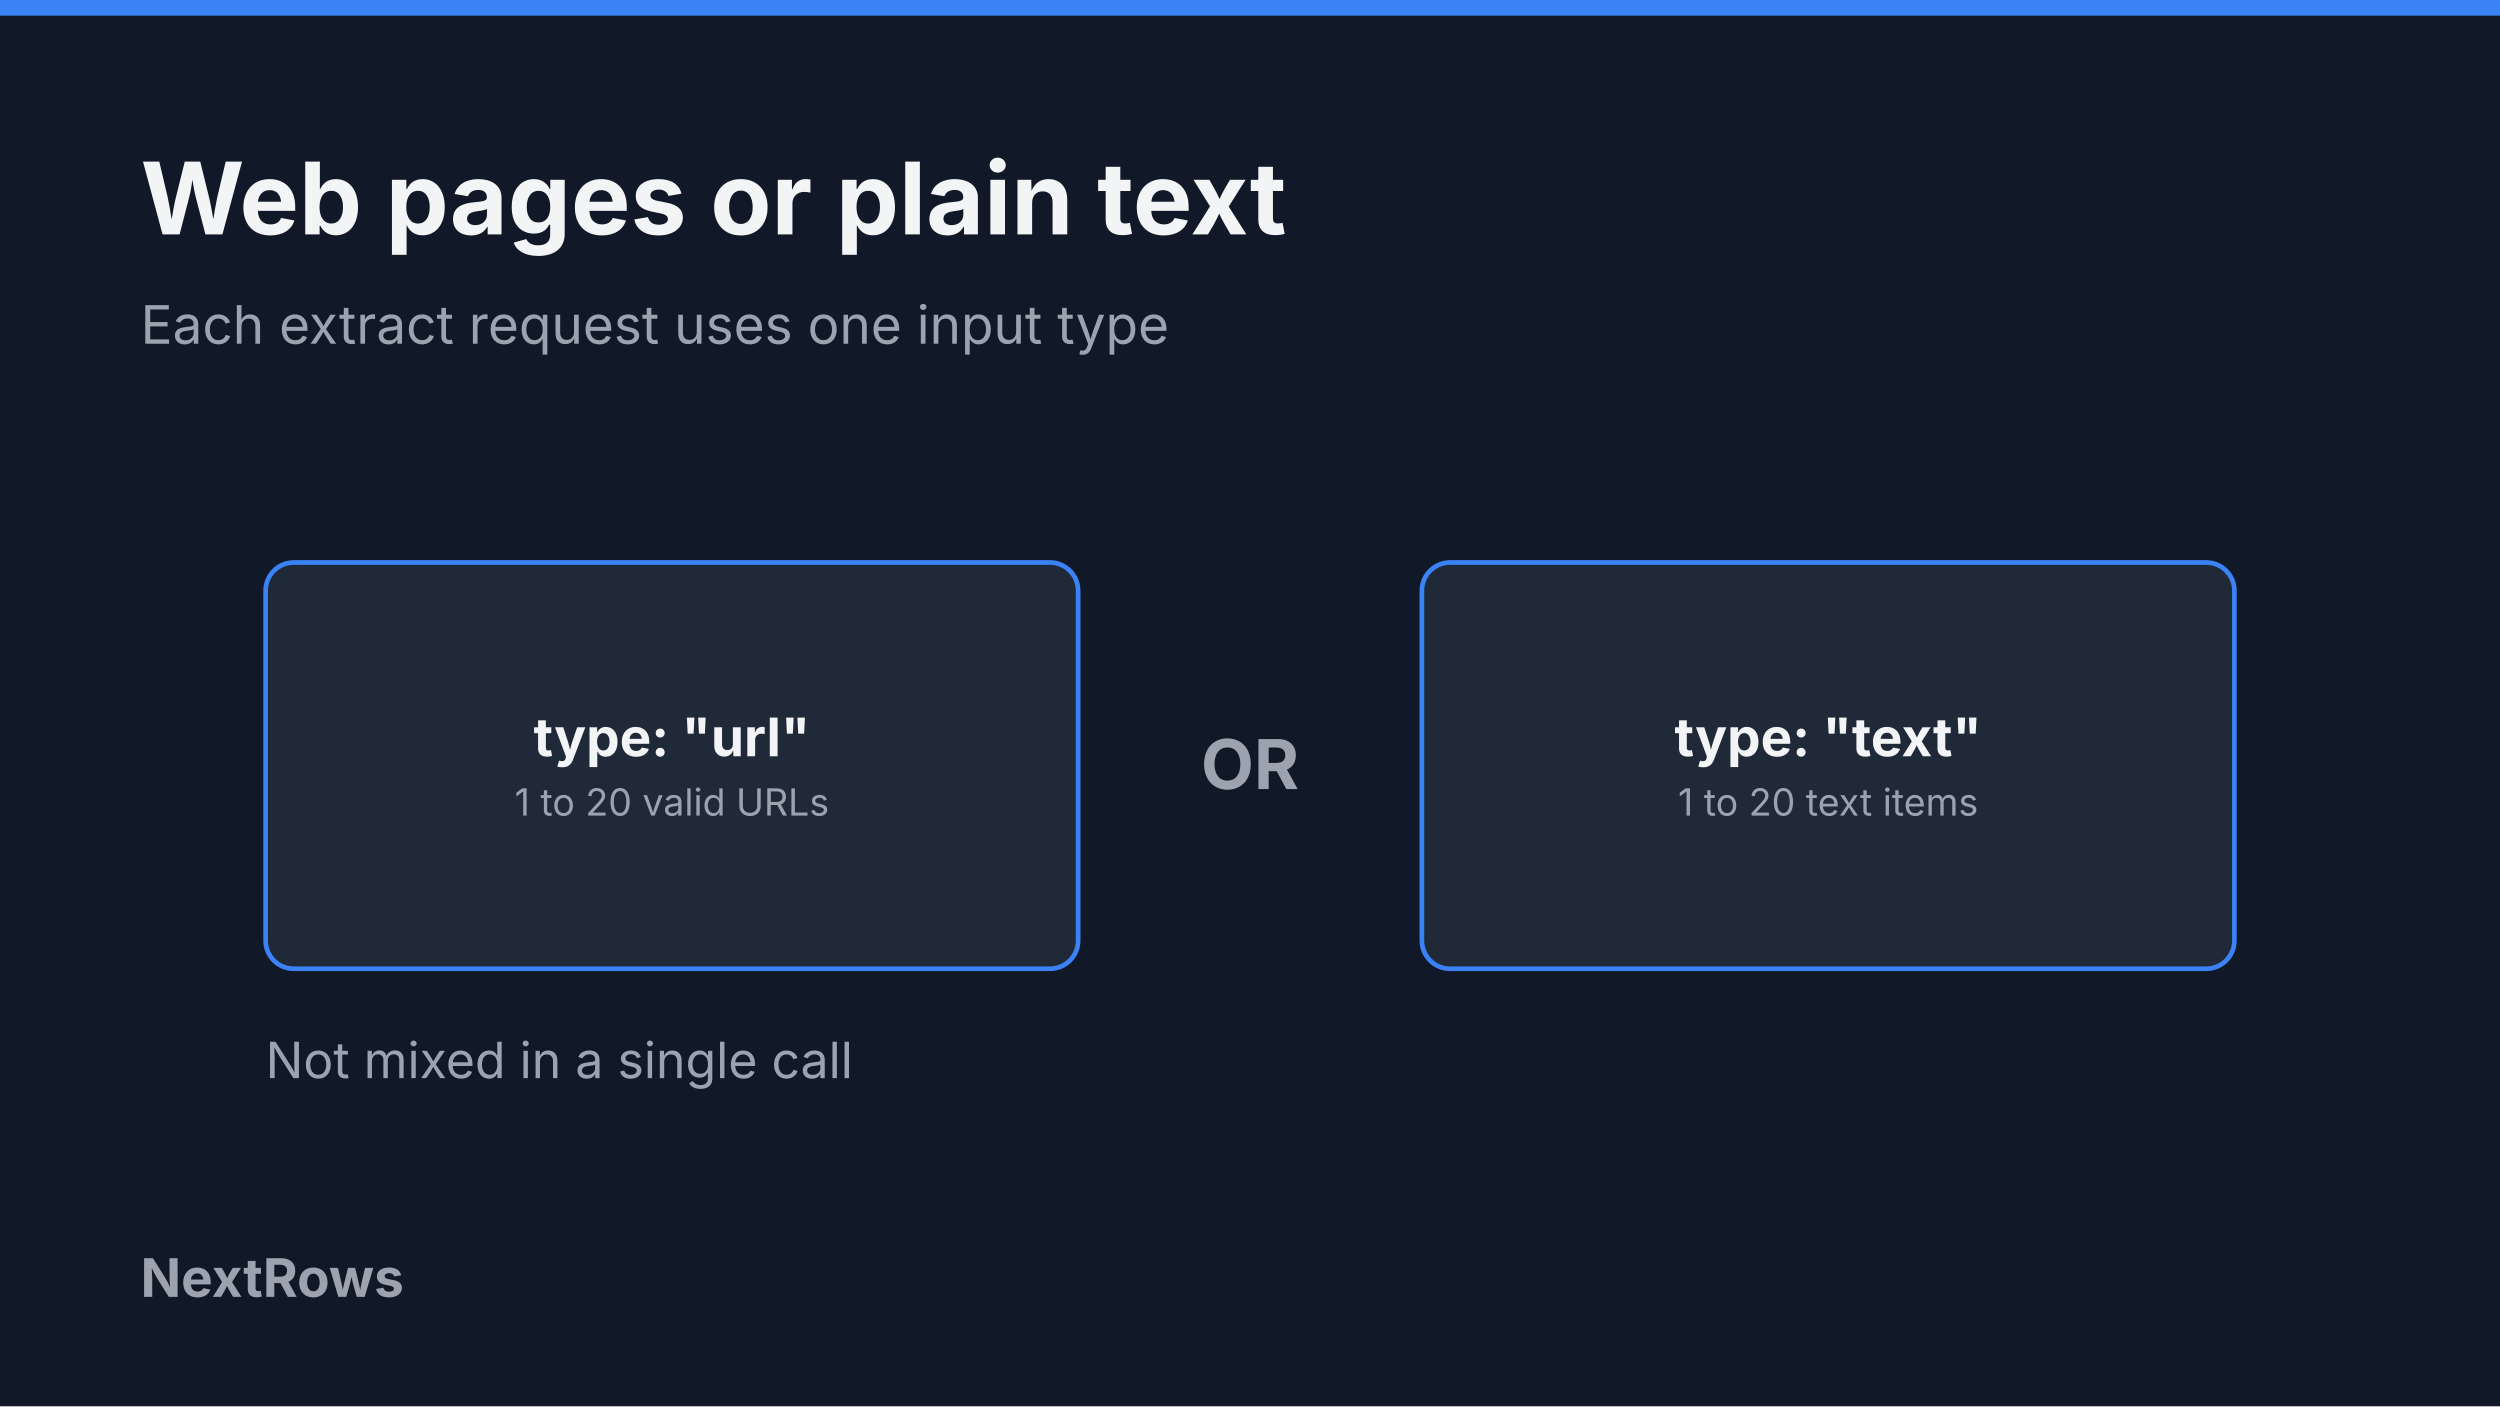
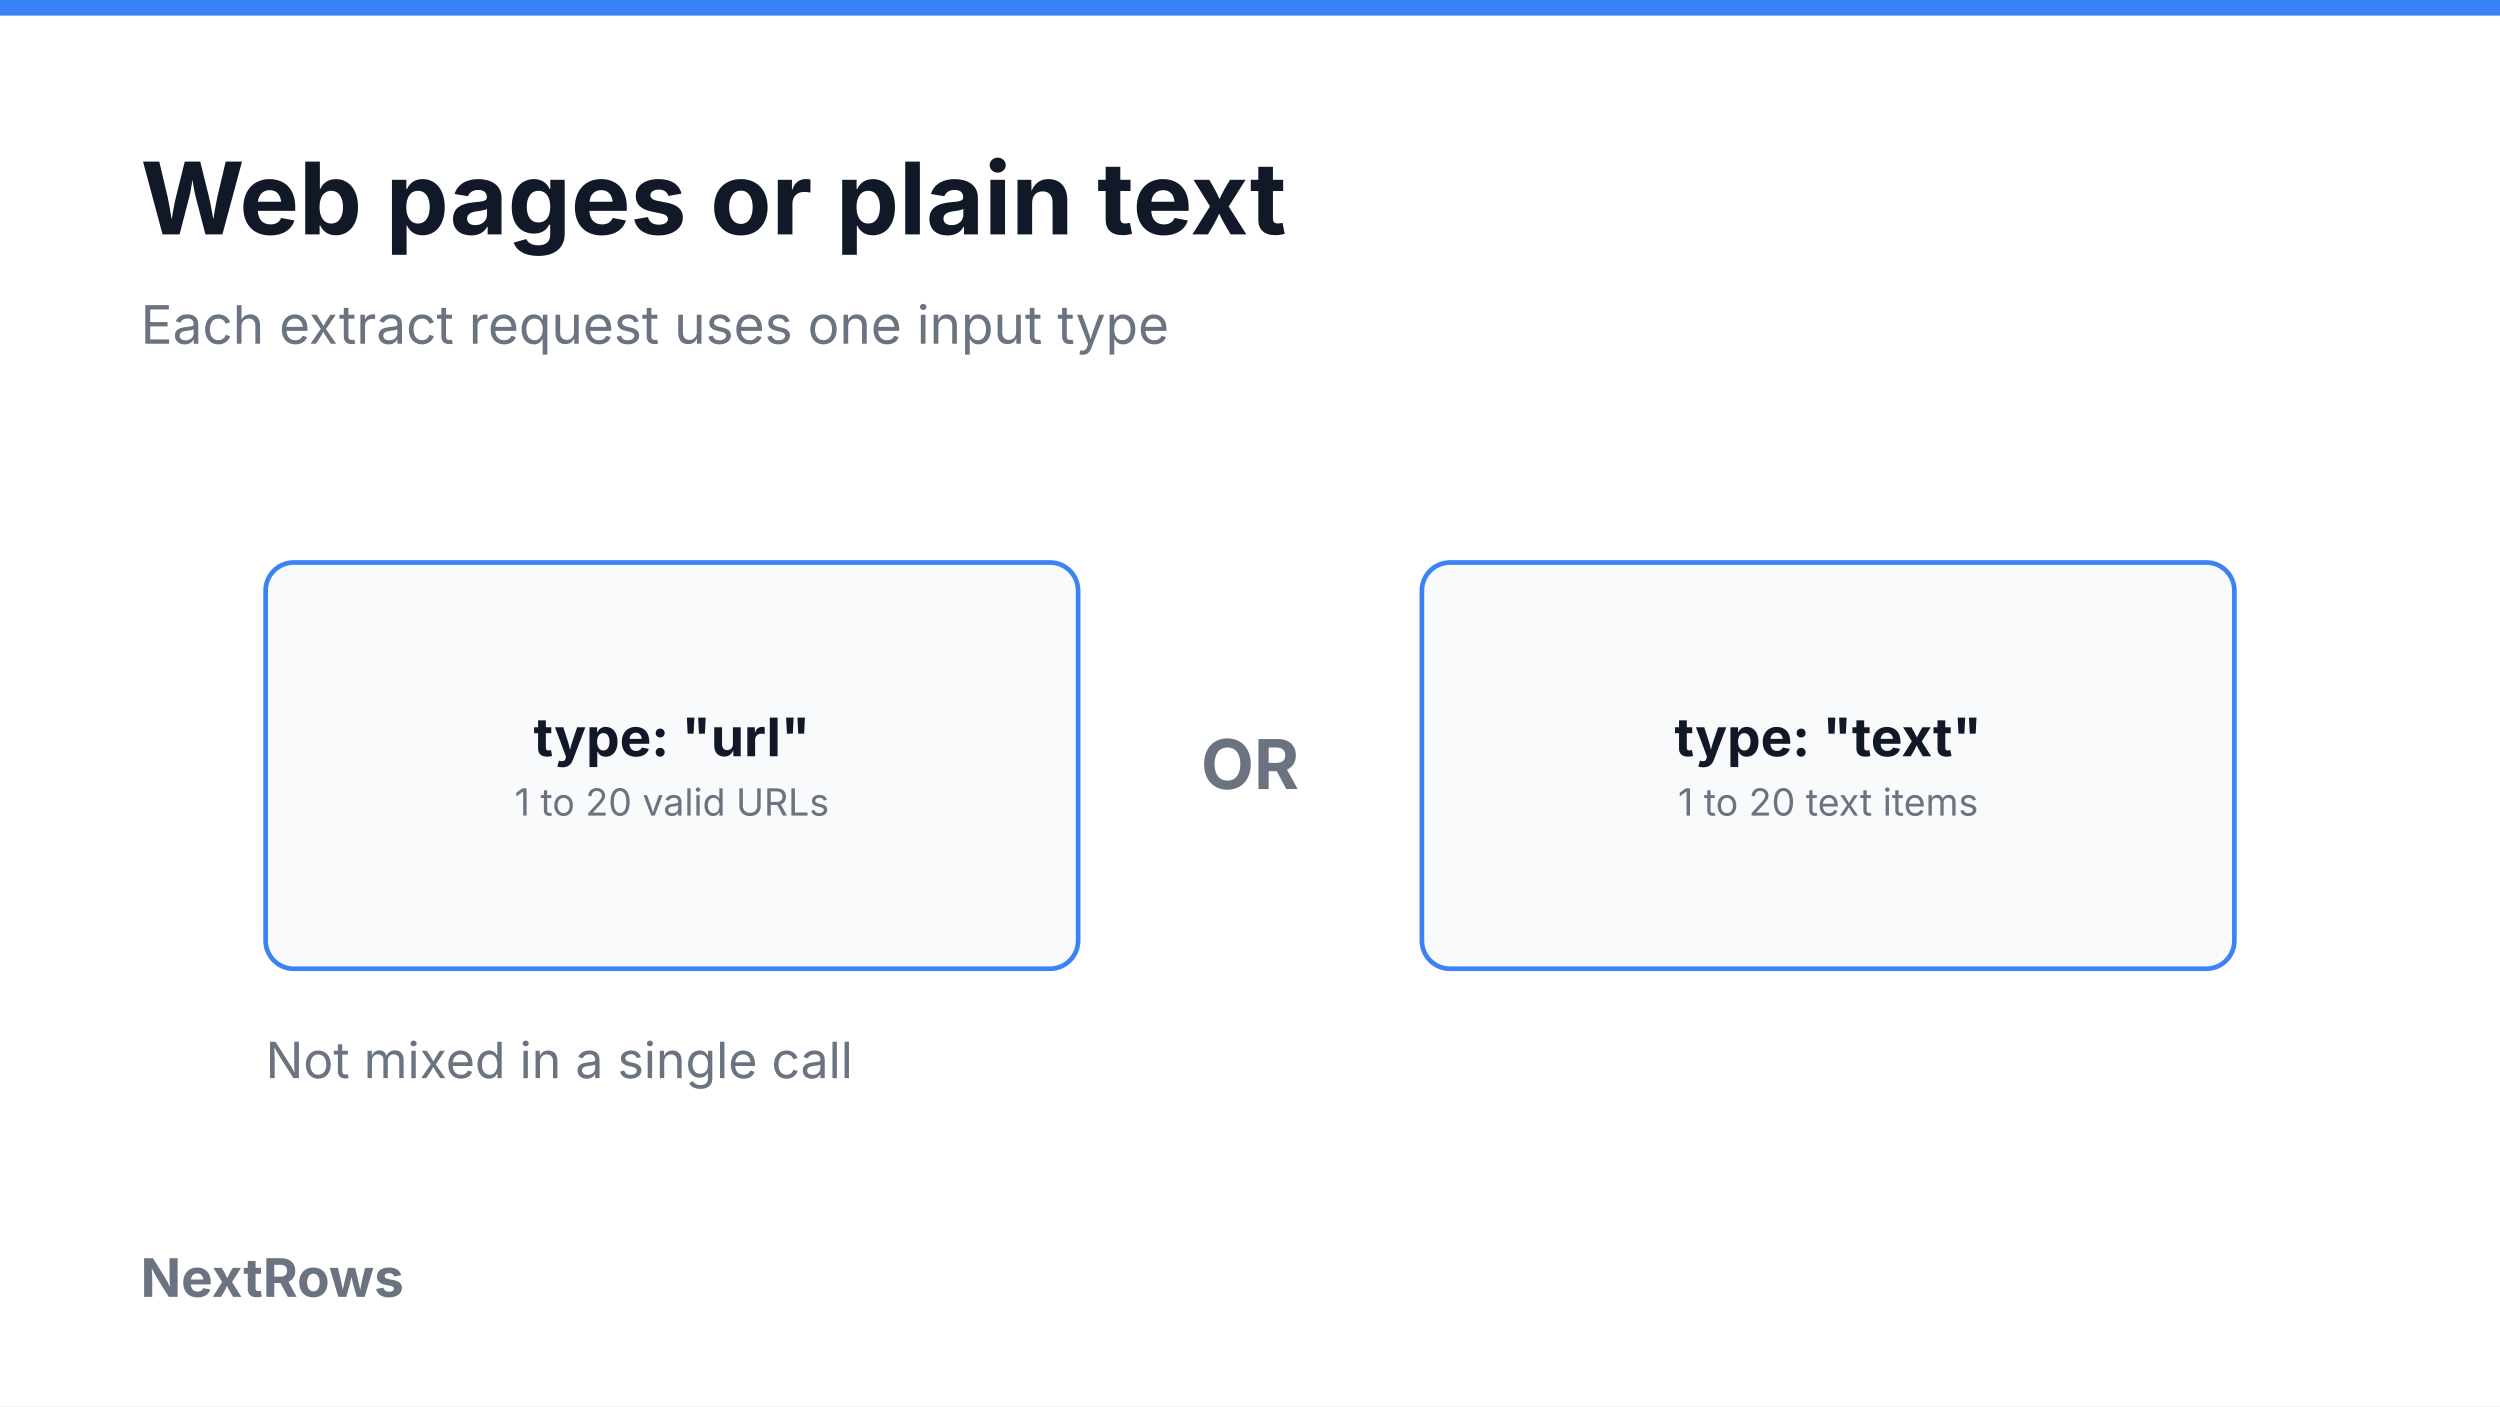
<svg xmlns="http://www.w3.org/2000/svg" viewBox="0 0 1600 900" width="1600" height="900">
-   <rect width="1600" height="900" fill="#111827" />
+   <rect width="1600" height="900" fill="#ffffff" />
  <rect width="1600" height="10" fill="#3b82f6" />
-   <text x="90" y="150" font-family="Inter, Helvetica, Arial, sans-serif" font-size="64" font-weight="700" fill="#f3f4f6" text-anchor="start">Web pages or plain text</text>
-   <text x="90" y="220" font-family="Inter, Helvetica, Arial, sans-serif" font-size="34" font-weight="400" fill="#9ca3af" text-anchor="start">Each extract request uses one input type</text>
-   <text x="90" y="830" font-family="Inter, Helvetica, Arial, sans-serif" font-size="34" font-weight="700" fill="#9ca3af" text-anchor="start">NextRows</text>
-   <rect x="170" y="360" width="520" height="260" rx="18" fill="#1f2937" stroke="#3b82f6" stroke-width="3" />
-   <text x="430.0" y="484.0" font-family="Inter, Helvetica, Arial, sans-serif" font-size="34" font-weight="700" fill="#f3f4f6" text-anchor="middle">type: "url"</text>
-   <text x="430.0" y="522.0" font-family="Inter, Helvetica, Arial, sans-serif" font-size="24" font-weight="400" fill="#9ca3af" text-anchor="middle">1 to 20 valid URLs</text>
-   <rect x="910" y="360" width="520" height="260" rx="18" fill="#1f2937" stroke="#3b82f6" stroke-width="3" />
-   <text x="1170.0" y="484.0" font-family="Inter, Helvetica, Arial, sans-serif" font-size="34" font-weight="700" fill="#f3f4f6" text-anchor="middle">type: "text"</text>
-   <text x="1170.0" y="522.0" font-family="Inter, Helvetica, Arial, sans-serif" font-size="24" font-weight="400" fill="#9ca3af" text-anchor="middle">1 to 20 text items</text>
-   <text x="800" y="505" font-family="Inter, Helvetica, Arial, sans-serif" font-size="44" font-weight="700" fill="#9ca3af" text-anchor="middle">OR</text>
-   <text x="170" y="690" font-family="Inter, Helvetica, Arial, sans-serif" font-size="32" font-weight="400" fill="#9ca3af" text-anchor="start">Not mixed in a single call</text>
+   <text x="90" y="150" font-family="Inter, Helvetica, Arial, sans-serif" font-size="64" font-weight="700" fill="#111827" text-anchor="start">Web pages or plain text</text>
+   <text x="90" y="220" font-family="Inter, Helvetica, Arial, sans-serif" font-size="34" font-weight="400" fill="#6b7280" text-anchor="start">Each extract request uses one input type</text>
+   <text x="90" y="830" font-family="Inter, Helvetica, Arial, sans-serif" font-size="34" font-weight="700" fill="#6b7280" text-anchor="start">NextRows</text>
+   <rect x="170" y="360" width="520" height="260" rx="18" fill="#f9fafb" stroke="#3b82f6" stroke-width="3" />
+   <text x="430.0" y="484.0" font-family="Inter, Helvetica, Arial, sans-serif" font-size="34" font-weight="700" fill="#111827" text-anchor="middle">type: "url"</text>
+   <text x="430.0" y="522.0" font-family="Inter, Helvetica, Arial, sans-serif" font-size="24" font-weight="400" fill="#6b7280" text-anchor="middle">1 to 20 valid URLs</text>
+   <rect x="910" y="360" width="520" height="260" rx="18" fill="#f9fafb" stroke="#3b82f6" stroke-width="3" />
+   <text x="1170.0" y="484.0" font-family="Inter, Helvetica, Arial, sans-serif" font-size="34" font-weight="700" fill="#111827" text-anchor="middle">type: "text"</text>
+   <text x="1170.0" y="522.0" font-family="Inter, Helvetica, Arial, sans-serif" font-size="24" font-weight="400" fill="#6b7280" text-anchor="middle">1 to 20 text items</text>
+   <text x="800" y="505" font-family="Inter, Helvetica, Arial, sans-serif" font-size="44" font-weight="700" fill="#6b7280" text-anchor="middle">OR</text>
+   <text x="170" y="690" font-family="Inter, Helvetica, Arial, sans-serif" font-size="32" font-weight="400" fill="#6b7280" text-anchor="start">Not mixed in a single call</text>
</svg>
